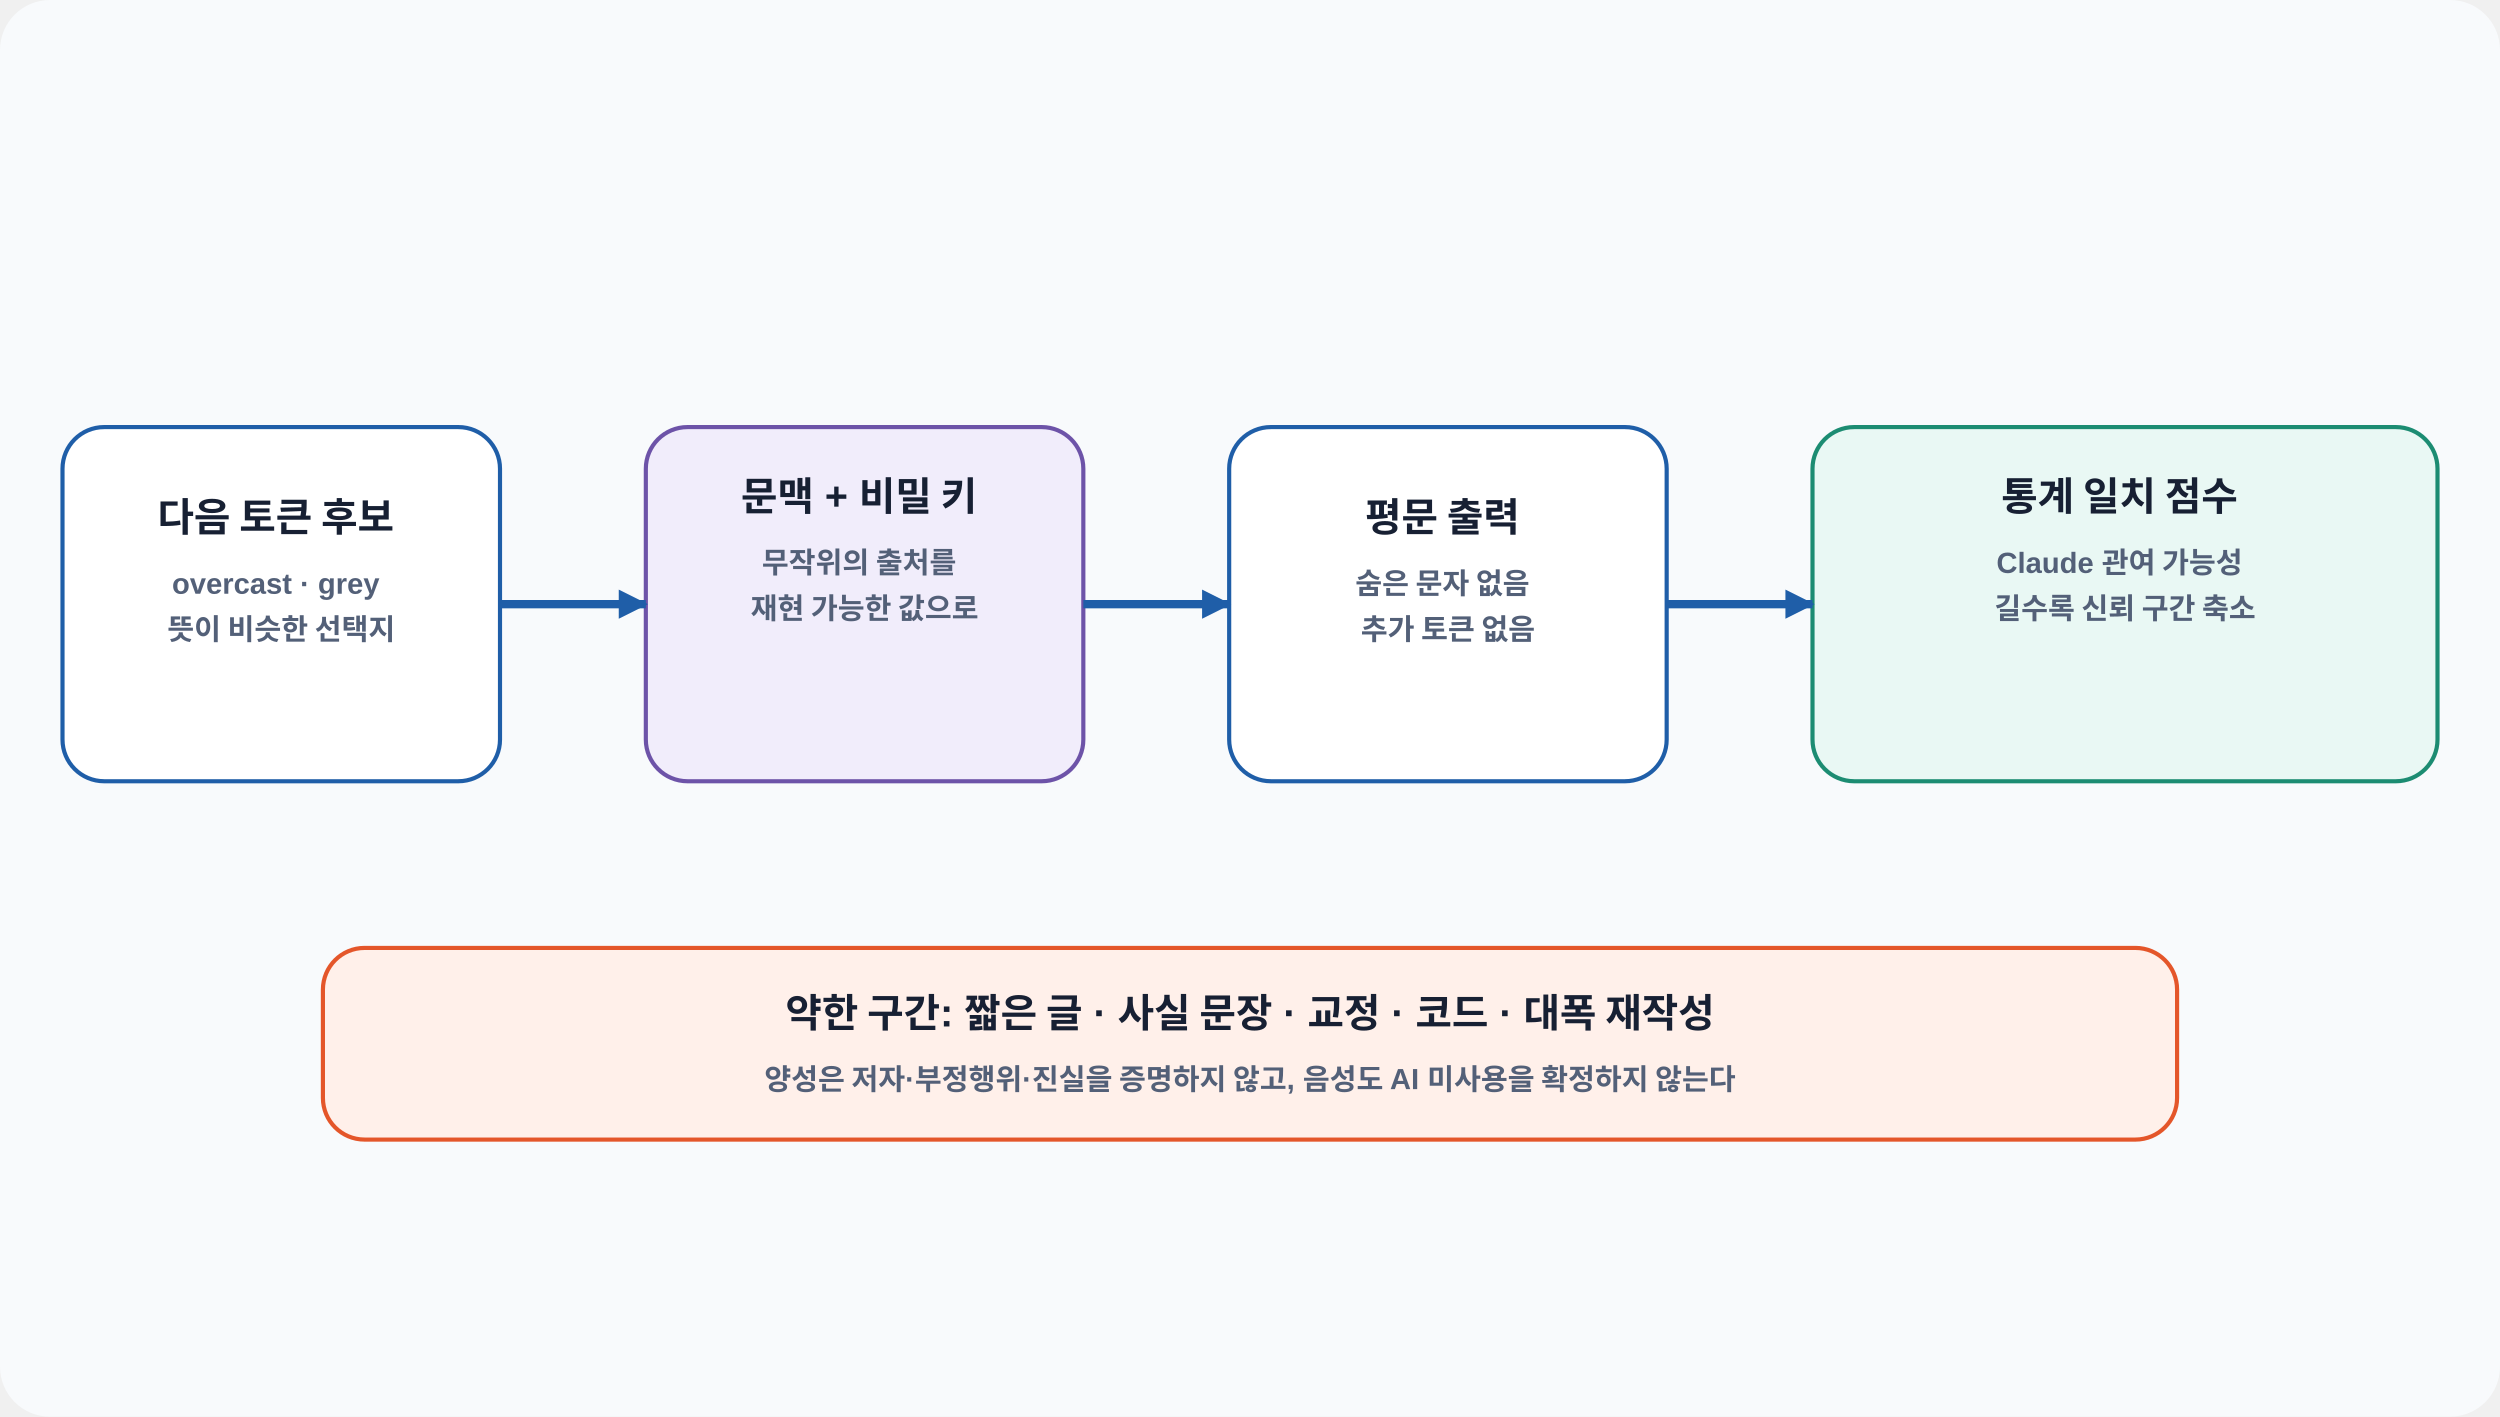
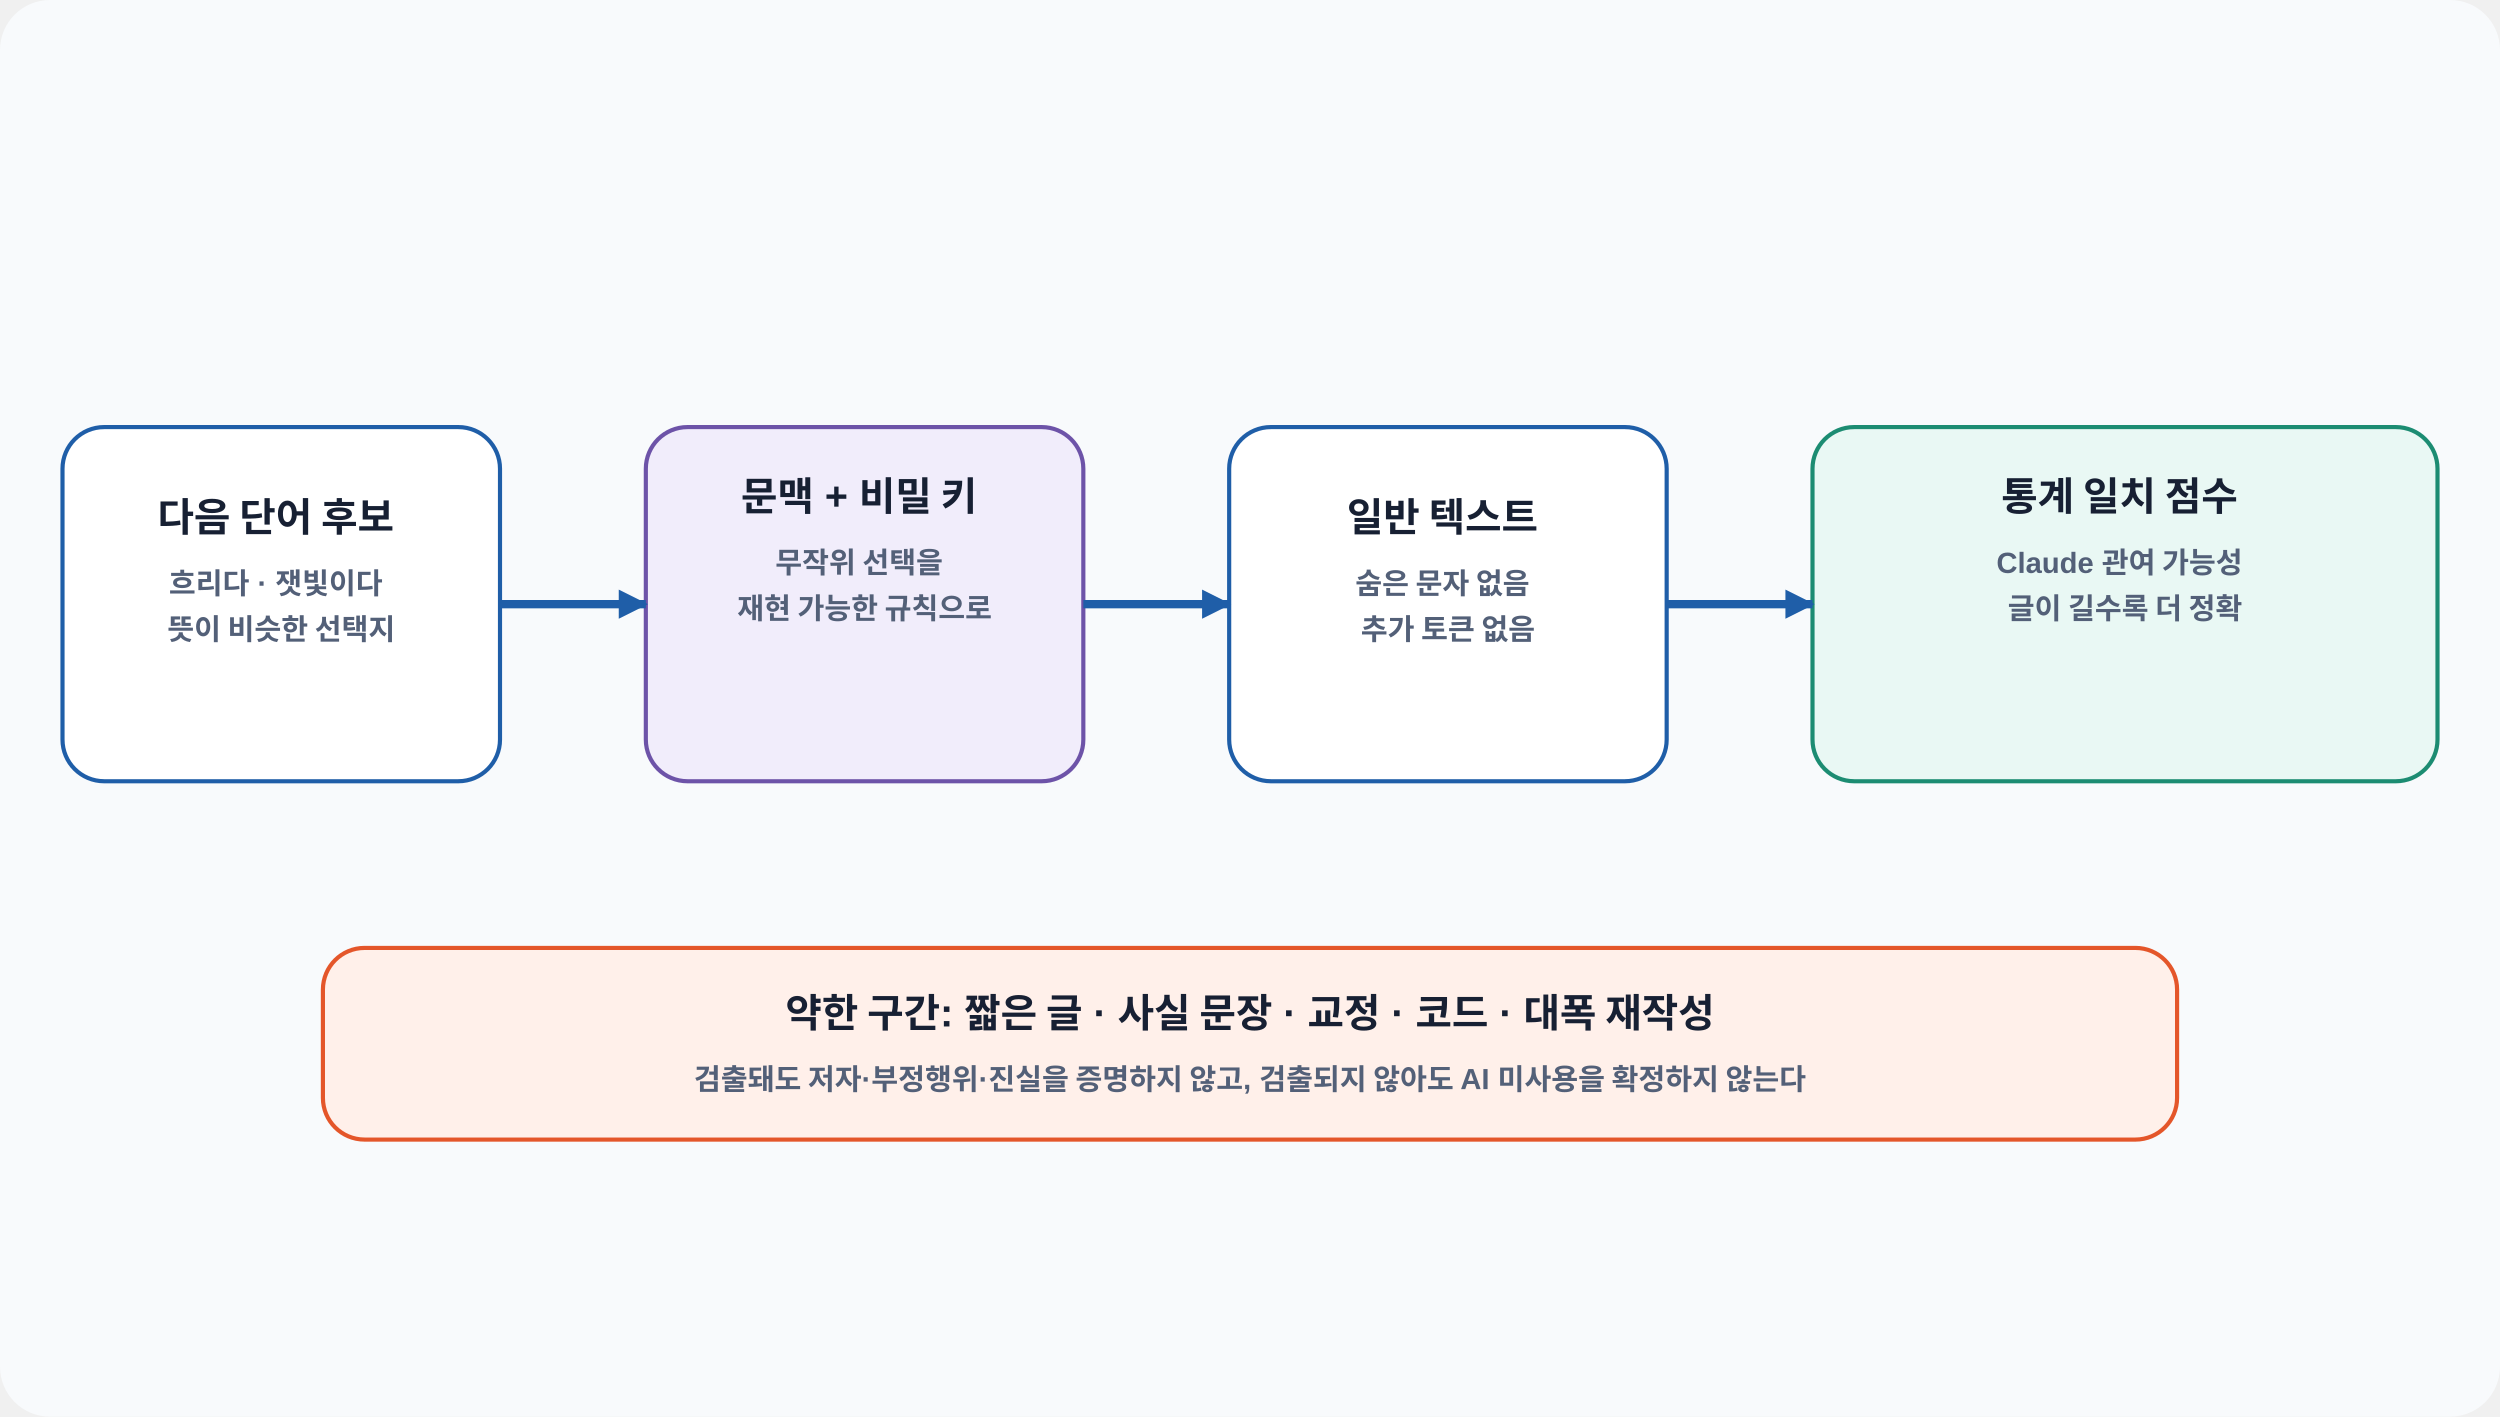
<svg xmlns="http://www.w3.org/2000/svg" viewBox="0 0 1200 680" role="img">
  <defs>
    <marker id="arrow" markerWidth="14" markerHeight="14" refX="13" refY="7" orient="auto" markerUnits="userSpaceOnUse">
      <path d="M0 0L14 7L0 14Z" fill="#1f5ea8" />
    </marker>
  </defs>
  <style>.bg{fill:#f8fafc}.node{fill:#fff;stroke:#1f5ea8;stroke-width:2}.key{fill:#f1edfb;stroke:#6d53a8;stroke-width:2}.score{fill:#e9f8f4;stroke:#1c8c72;stroke-width:2}.t{font-family:Arial,'Noto Sans KR',sans-serif;font-size:19px;font-weight:850;fill:#172033}.s{font-family:Arial,'Noto Sans KR',sans-serif;font-size:14px;font-weight:650;fill:#536078}.line{stroke:#1f5ea8;stroke-width:4;fill:none}.weak{fill:#fff0ea;stroke:#e4562a;stroke-width:2}</style>
  <rect class="bg" width="1200" height="680" rx="24" />
  <rect class="node" x="30" y="205" width="210" height="170" rx="20" />
  <rect class="key" x="310" y="205" width="210" height="170" rx="20" />
  <rect class="node" x="590" y="205" width="210" height="170" rx="20" />
  <rect class="score" x="870" y="205" width="300" height="170" rx="20" />
  <g class="t" text-anchor="middle">
    <text x="135" y="255">
-       <tspan x="135">다음 토큰 후보</tspan>
-       <tspan class="s" x="135" dy="30">overcast · grey</tspan>
+       <tspan x="135">다음 단어 후보</tspan>
+       <tspan class="s" x="135" dy="30">흐리다 · 잿빛이다</tspan>
      <tspan class="s" x="135" dy="22">뜻이 비슷한 선택지</tspan>
    </text>
    <text x="415" y="245">
      <tspan x="415">문맥 + 비밀 키</tspan>
-       <tspan class="s" x="415" dy="30">무작위의 출처를</tspan>
-       <tspan class="s" x="415" dy="22">재현 가능한 값으로</tspan>
+       <tspan class="s" x="415" dy="30">무작위 선택을</tspan>
+       <tspan class="s" x="415" dy="22">재현 가능한 규칙으로</tspan>
    </text>
    <text x="695" y="255">
-       <tspan x="695">평문 출력</tspan>
+       <tspan x="695">일반 텍스트</tspan>
      <tspan class="s" x="695" dy="30">숨은 문자 없음</tspan>
      <tspan class="s" x="695" dy="22">추가 토큰 없음</tspan>
    </text>
    <text x="1020" y="245">
      <tspan x="1020">통계 일치 점수</tspan>
      <tspan class="s" x="1020" dy="30">Claude 관여 가능성</tspan>
-       <tspan class="s" x="1020" dy="22">길수록 신뢰 구간 축소</tspan>
+       <tspan class="s" x="1020" dy="22">글이 길수록 더 정확</tspan>
    </text>
  </g>
  <g class="line">
    <line data-connector="true" marker-end="url(#arrow)" x1="240" y1="290" x2="310" y2="290" />
    <line data-connector="true" marker-end="url(#arrow)" x1="520" y1="290" x2="590" y2="290" />
    <line data-connector="true" marker-end="url(#arrow)" x1="800" y1="290" x2="870" y2="290" />
  </g>
  <rect class="weak" x="155" y="455" width="890" height="92" rx="20" />
  <text class="t" x="600" y="493" text-anchor="middle">약한 구간: 짧은 글 · 사실 문장 · 교정 · 코드 · 대폭 재작성</text>
-   <text class="s" x="600" y="523" text-anchor="middle">양성은 저자·부정행위·진실을 증명하지 않고, 음성도 AI 미사용을 확정하지 않는다</text>
+   <text class="s" x="600" y="523" text-anchor="middle">검출돼도 저자·부정행위·진실을 증명하지 않고, 검출되지 않아도 AI 미사용을 확정하지 않는다</text>
</svg>
